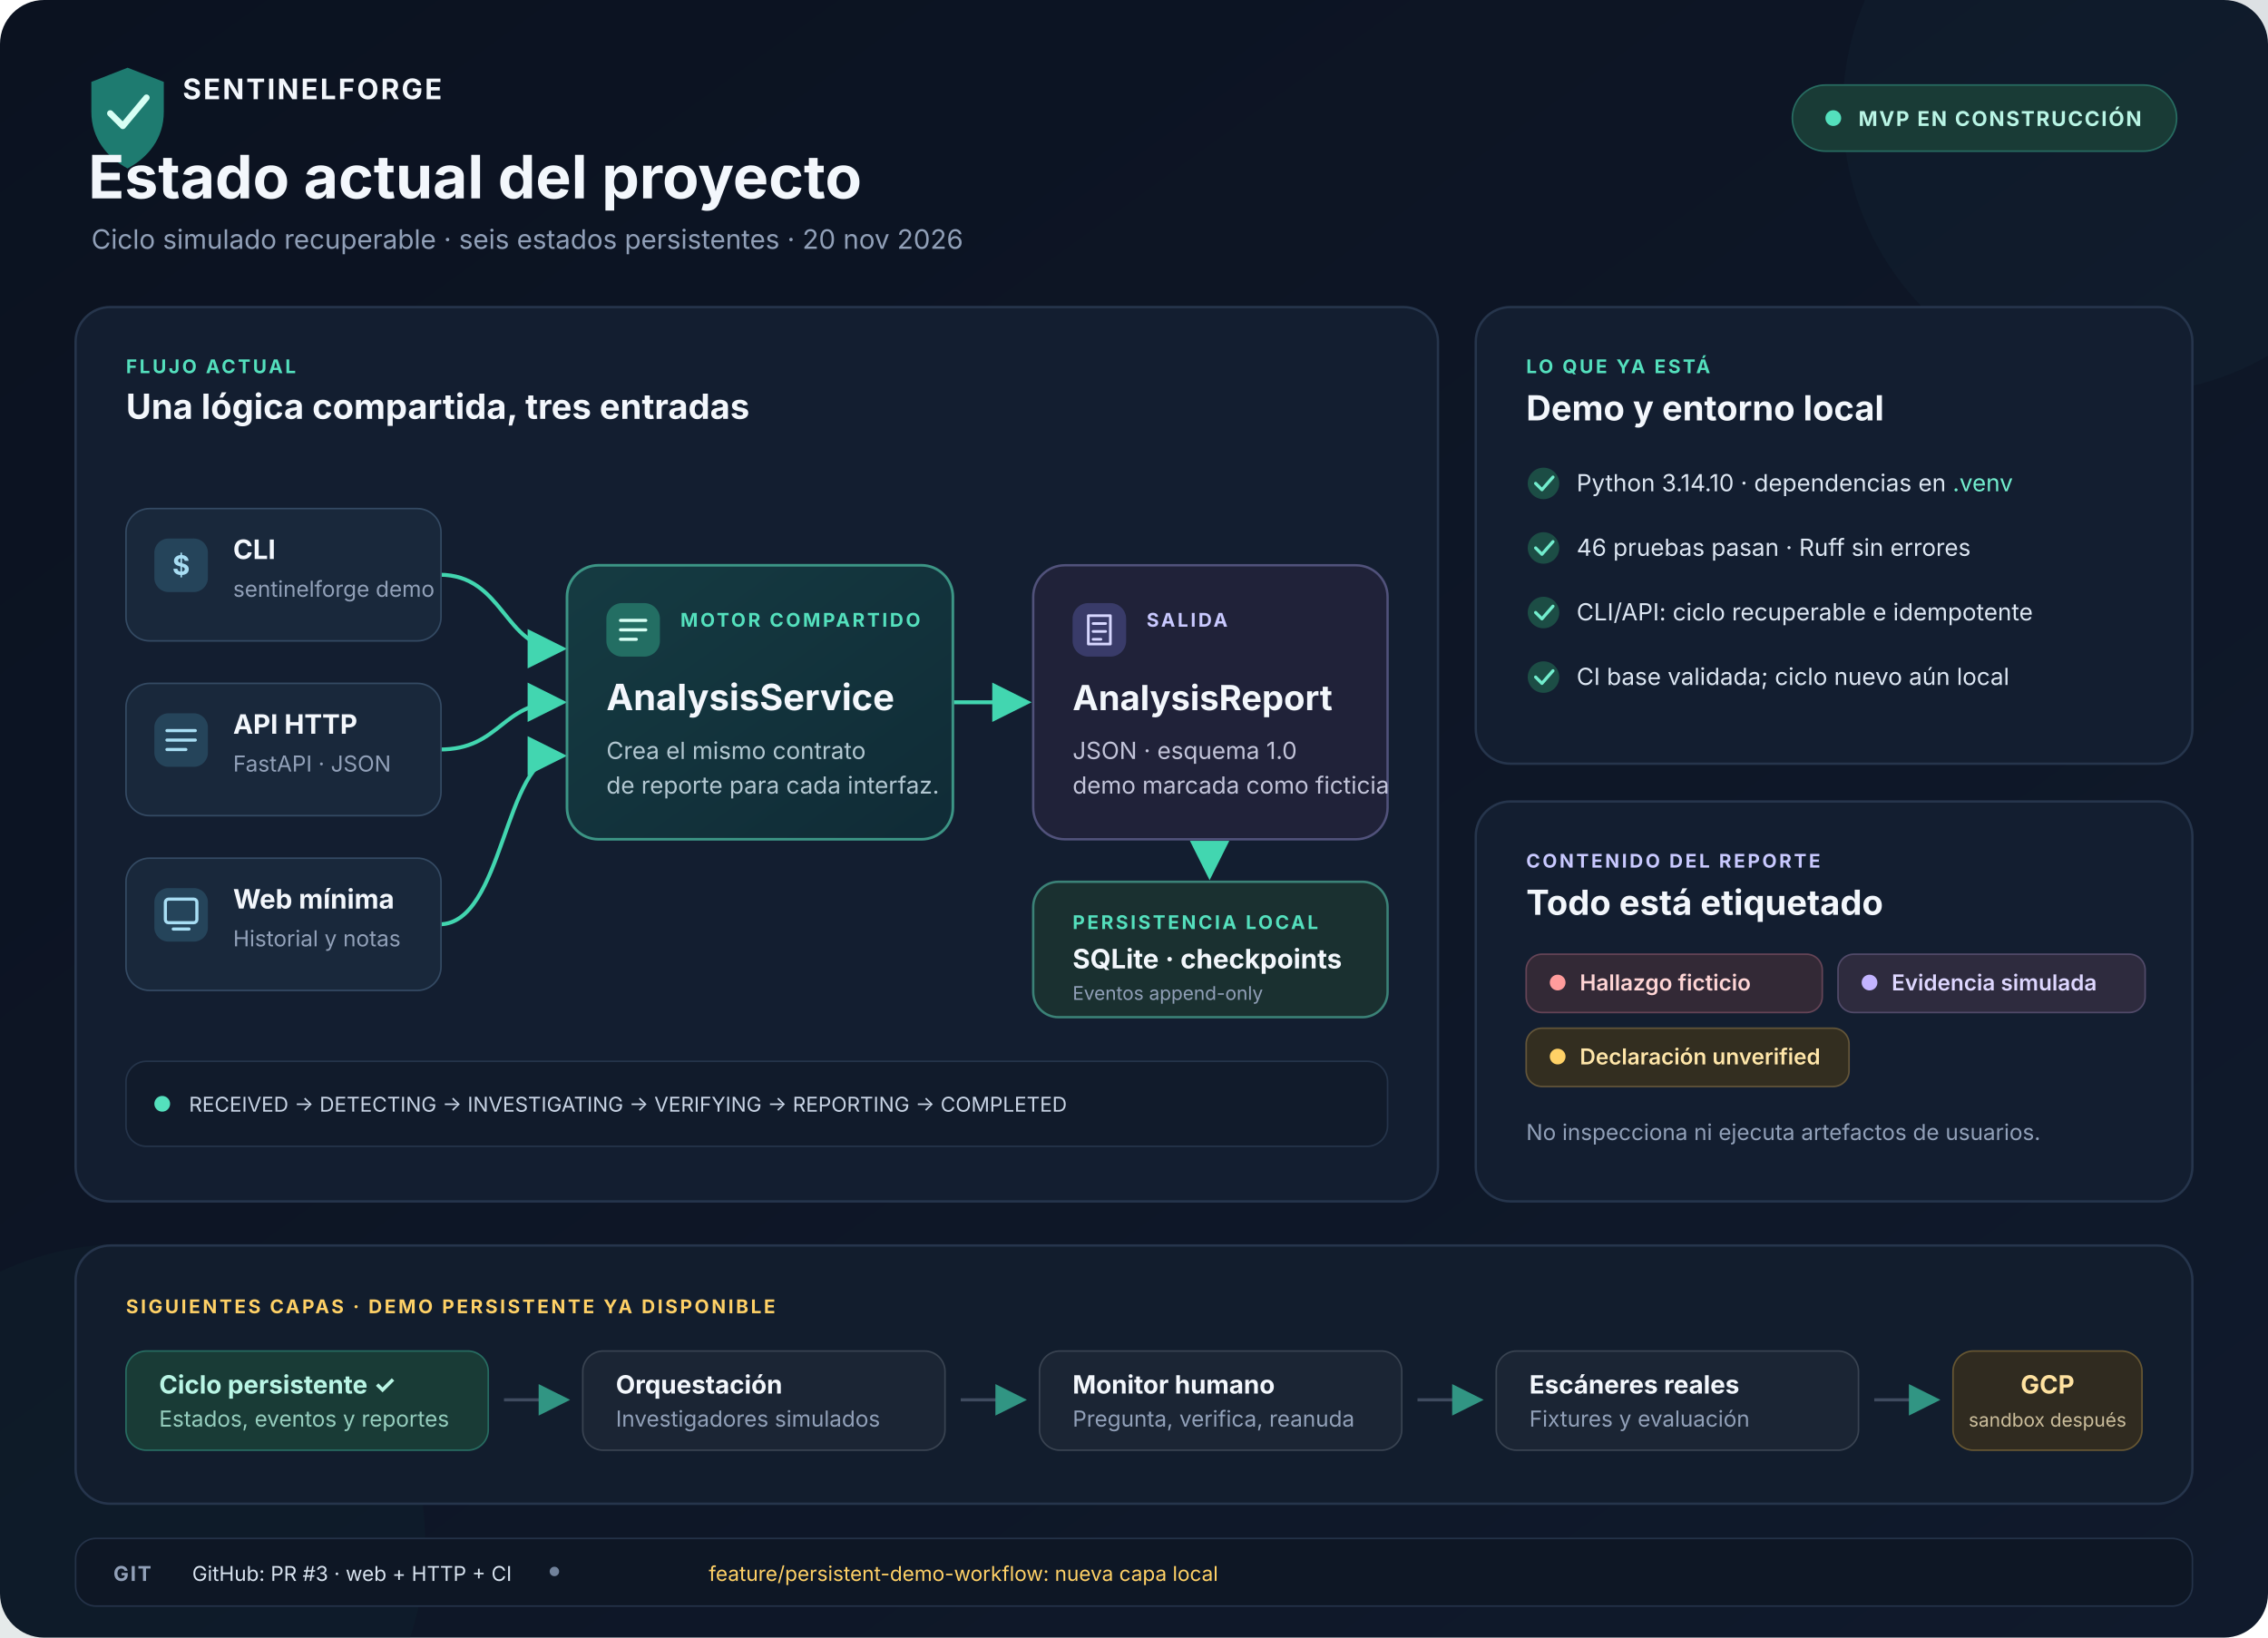
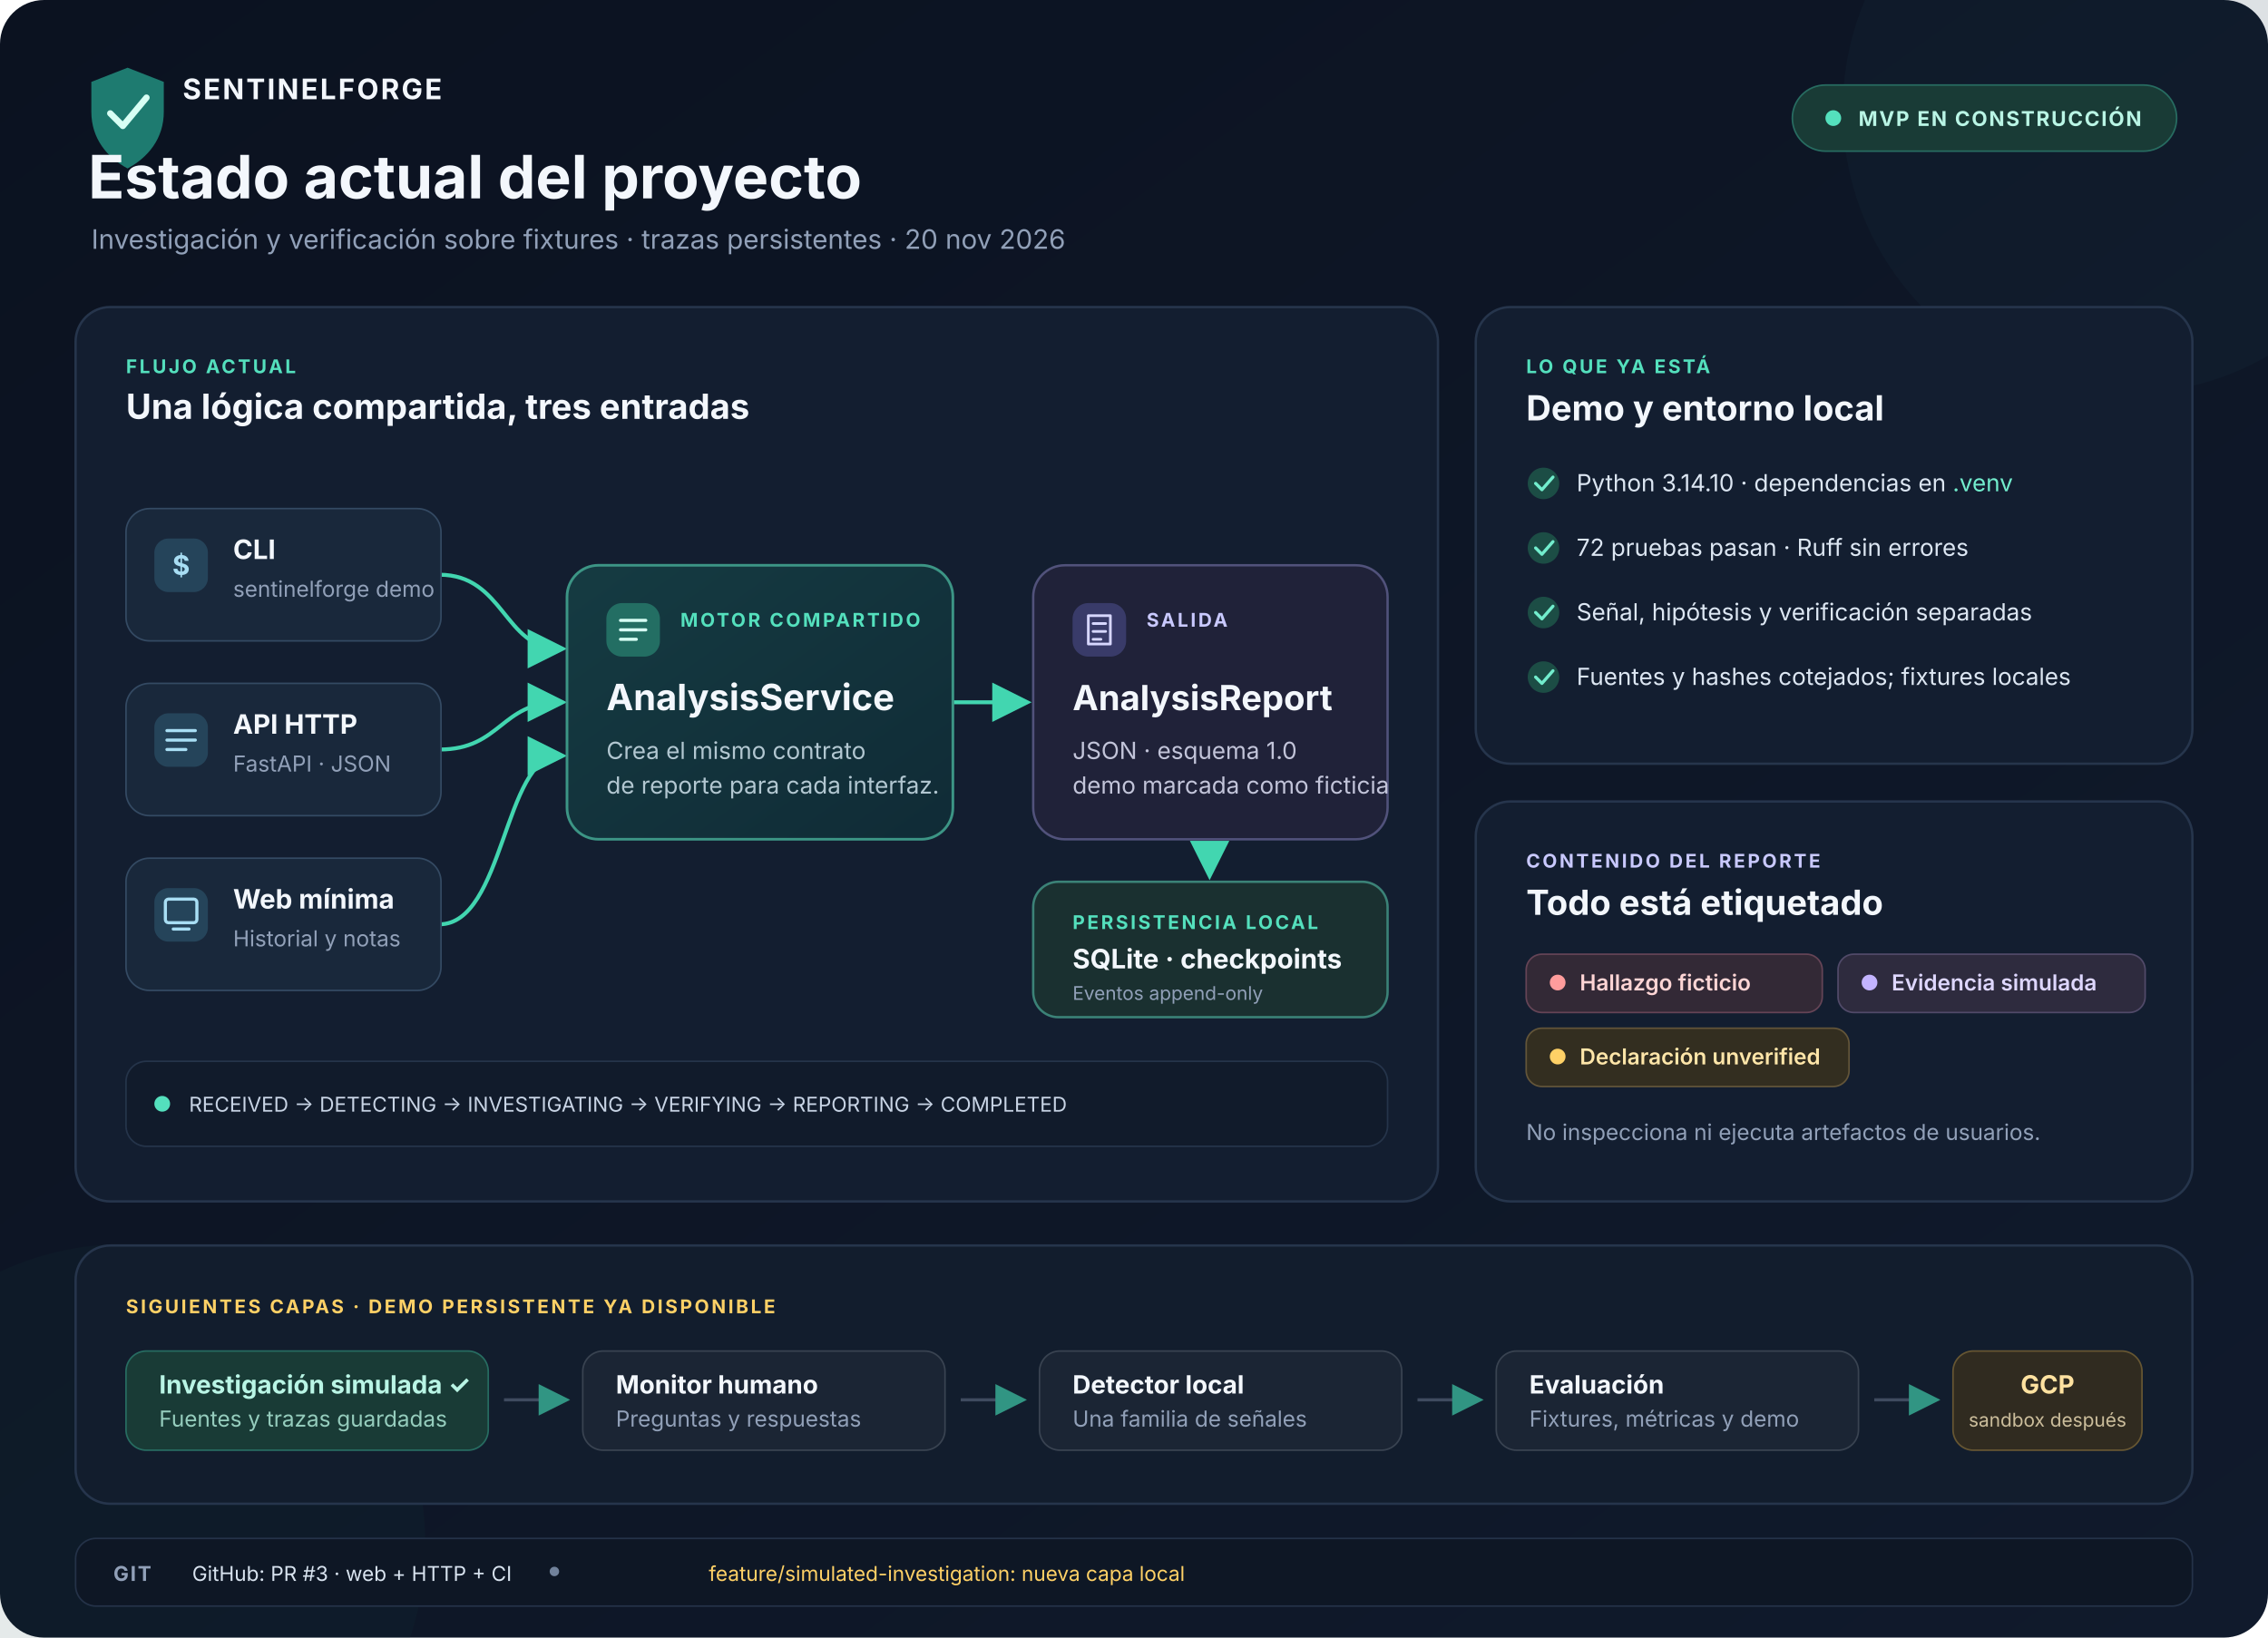
<svg xmlns="http://www.w3.org/2000/svg" width="1440" height="1040" viewBox="0 0 1440 1040" role="img" aria-labelledby="title desc">
  <defs>
    <linearGradient id="bg" x1="0" y1="0" x2="1" y2="1">
      <stop offset="0" stop-color="#0b1220" />
      <stop offset="1" stop-color="#101a2c" />
    </linearGradient>
    <linearGradient id="engine" x1="0" y1="0" x2="1" y2="1">
      <stop offset="0" stop-color="#153b42" />
      <stop offset="1" stop-color="#102b36" />
    </linearGradient>
    <marker id="arrow" markerWidth="10" markerHeight="10" refX="8" refY="5" orient="auto">
      <path d="M0 0 L10 5 L0 10 Z" fill="#42d6b0" />
    </marker>
    <style>
      text { font-family: Inter, "Segoe UI", Arial, sans-serif; }
      .muted { fill: #91a0b8; }
      .white { fill: #f3f7fc; }
      .teal { fill: #54e0bd; }
      .card { fill: #131e30; stroke: #26354c; stroke-width: 1.5; }
      .small { font-size: 14px; }
      .label { font-size: 12px; font-weight: 700; letter-spacing: 1.5px; }
      .body { font-size: 16px; }
    </style>
  </defs>
  <rect width="1440" height="1040" rx="28" fill="url(#bg)" />
  <circle cx="1350" cy="70" r="180" fill="#183747" opacity=".15" />
  <circle cx="80" cy="980" r="190" fill="#11413d" opacity=".11" />
  <g transform="translate(56 43)">
    <path d="M25 0 48 9v19c0 17-10 29-23 36C12 57 2 45 2 28V9Z" fill="#1e7b70" />
    <path d="m14 29 8 8 15-18" fill="none" stroke="#d7fff4" stroke-width="4" stroke-linecap="round" stroke-linejoin="round" />
  </g>
  <text x="116" y="63" class="white" font-size="18" font-weight="700" letter-spacing="1.3">SENTINELFORGE</text>
  <text x="56" y="126" class="white" font-size="38" font-weight="700">Estado actual del proyecto</text>
-   <text x="58" y="158" class="muted" font-size="17">Ciclo simulado recuperable · seis estados persistentes · 20 nov 2026</text>
+   <text x="58" y="158" class="muted" font-size="17">Investigación y verificación sobre fixtures · trazas persistentes · 20 nov 2026</text>
  <rect x="1138" y="54" width="244" height="42" rx="21" fill="#193b36" stroke="#276c61" />
  <circle cx="1164" cy="75" r="5" fill="#54e0bd" />
  <text x="1180" y="80" fill="#b9f5e5" font-size="13" font-weight="700" letter-spacing="1">MVP EN CONSTRUCCIÓN</text>
  <rect x="48" y="195" width="865" height="568" rx="22" class="card" />
  <text x="80" y="237" class="teal label">FLUJO ACTUAL</text>
  <text x="80" y="266" class="white" font-size="22" font-weight="700">Una lógica compartida, tres entradas</text>
  <path d="M279 365 C320 365 320 412 355 412" fill="none" stroke="#42d6b0" stroke-width="2.5" marker-end="url(#arrow)" />
  <path d="M279 476 C318 476 318 446 355 446" fill="none" stroke="#42d6b0" stroke-width="2.5" marker-end="url(#arrow)" />
  <path d="M279 587 C320 587 320 480 355 480" fill="none" stroke="#42d6b0" stroke-width="2.5" marker-end="url(#arrow)" />
  <path d="M603 446 L650 446" fill="none" stroke="#42d6b0" stroke-width="2.5" marker-end="url(#arrow)" />
  <g>
    <rect x="80" y="323" width="200" height="84" rx="15" fill="#19283b" stroke="#344a63" />
    <rect x="98" y="342" width="34" height="34" rx="9" fill="#25445a" />
    <text x="115" y="365" text-anchor="middle" fill="#a8def4" font-size="17" font-weight="700">$</text>
    <text x="148" y="355" class="white" font-size="17" font-weight="700">CLI</text>
    <text x="148" y="379" class="muted small">sentinelforge demo</text>
    <rect x="80" y="434" width="200" height="84" rx="15" fill="#19283b" stroke="#344a63" />
    <rect x="98" y="453" width="34" height="34" rx="9" fill="#25445a" />
    <path d="M106 464h18M106 470h18M106 476h12" stroke="#a8def4" stroke-width="2" stroke-linecap="round" />
    <text x="148" y="466" class="white" font-size="17" font-weight="700">API HTTP</text>
    <text x="148" y="490" class="muted small">FastAPI · JSON</text>
    <rect x="80" y="545" width="200" height="84" rx="15" fill="#19283b" stroke="#344a63" />
    <rect x="98" y="564" width="34" height="34" rx="9" fill="#25445a" />
    <rect x="105" y="571" width="20" height="15" rx="2" fill="none" stroke="#a8def4" stroke-width="2" />
    <path d="M110 590h10" stroke="#a8def4" stroke-width="2" stroke-linecap="round" />
    <text x="148" y="577" class="white" font-size="17" font-weight="700">Web mínima</text>
    <text x="148" y="601" class="muted small">Historial y notas</text>
  </g>
  <rect x="360" y="359" width="245" height="174" rx="20" fill="url(#engine)" stroke="#3c9585" stroke-width="1.7" />
  <rect x="385" y="383" width="34" height="34" rx="10" fill="#236e63" />
  <path d="M394 394h16M394 400h16M394 406h10" stroke="#d7fff4" stroke-width="2" stroke-linecap="round" />
  <text x="432" y="398" class="teal label">MOTOR COMPARTIDO</text>
  <text x="385" y="451" class="white" font-size="23" font-weight="700">AnalysisService</text>
  <text x="385" y="482" fill="#b2c7d1" font-size="15">Crea el mismo contrato</text>
  <text x="385" y="504" fill="#b2c7d1" font-size="15">de reporte para cada interfaz.</text>
  <rect x="656" y="359" width="225" height="174" rx="20" fill="#202239" stroke="#51527b" stroke-width="1.5" />
  <rect x="681" y="383" width="34" height="34" rx="10" fill="#393b69" />
  <path d="M691 391h14v18h-14zM694 396h8M694 401h8M694 406h5" fill="none" stroke="#d7d7ff" stroke-width="1.7" stroke-linecap="round" stroke-linejoin="round" />
  <text x="728" y="398" fill="#c9c9ff" class="label">SALIDA</text>
  <text x="681" y="451" class="white" font-size="22" font-weight="700">AnalysisReport</text>
  <text x="681" y="482" fill="#c2c4d9" font-size="15">JSON · esquema 1.0</text>
  <text x="681" y="504" fill="#c2c4d9" font-size="15">demo marcada como ficticia</text>
  <path d="M768 536 L768 554" fill="none" stroke="#42d6b0" stroke-width="2.5" marker-end="url(#arrow)" />
  <rect x="656" y="560" width="225" height="86" rx="16" fill="#1a3030" stroke="#3b8277" stroke-width="1.5" />
  <text x="681" y="590" class="teal label">PERSISTENCIA LOCAL</text>
  <text x="681" y="615" class="white" font-size="17" font-weight="700">SQLite · checkpoints</text>
  <text x="681" y="635" class="muted" font-size="12">Eventos append-only</text>
  <rect x="80" y="674" width="801" height="54" rx="13" fill="#111b2b" stroke="#25344a" />
  <circle cx="103" cy="701" r="5" fill="#54e0bd" />
  <text x="120" y="706" fill="#c8d4e5" font-size="13">RECEIVED → DETECTING → INVESTIGATING → VERIFYING → REPORTING → COMPLETED</text>
  <rect x="937" y="195" width="455" height="290" rx="22" class="card" />
  <text x="969" y="237" class="teal label">LO QUE YA ESTÁ</text>
  <text x="969" y="267" class="white" font-size="22" font-weight="700">Demo y entorno local</text>
  <g font-size="15">
    <circle cx="980" cy="307" r="10" fill="#1c4d45" />
    <path d="m975 307 4 4 7-8" fill="none" stroke="#72edcd" stroke-width="2" stroke-linecap="round" stroke-linejoin="round" />
    <text x="1001" y="312" fill="#dce6f2">Python 3.14.10 · dependencias en <tspan fill="#72edcd">.venv</tspan>
    </text>
    <circle cx="980" cy="348" r="10" fill="#1c4d45" />
    <path d="m975 348 4 4 7-8" fill="none" stroke="#72edcd" stroke-width="2" stroke-linecap="round" stroke-linejoin="round" />
-     <text x="1001" y="353" fill="#dce6f2">46 pruebas pasan · Ruff sin errores</text>
+     <text x="1001" y="353" fill="#dce6f2">72 pruebas pasan · Ruff sin errores</text>
    <circle cx="980" cy="389" r="10" fill="#1c4d45" />
    <path d="m975 389 4 4 7-8" fill="none" stroke="#72edcd" stroke-width="2" stroke-linecap="round" stroke-linejoin="round" />
-     <text x="1001" y="394" fill="#dce6f2">CLI/API: ciclo recuperable e idempotente</text>
+     <text x="1001" y="394" fill="#dce6f2">Señal, hipótesis y verificación separadas</text>
    <circle cx="980" cy="430" r="10" fill="#1c4d45" />
    <path d="m975 430 4 4 7-8" fill="none" stroke="#72edcd" stroke-width="2" stroke-linecap="round" stroke-linejoin="round" />
-     <text x="1001" y="435" fill="#dce6f2">CI base validada; ciclo nuevo aún local</text>
+     <text x="1001" y="435" fill="#dce6f2">Fuentes y hashes cotejados; fixtures locales</text>
  </g>
  <rect x="937" y="509" width="455" height="254" rx="22" class="card" />
  <text x="969" y="551" fill="#c9c9ff" class="label">CONTENIDO DEL REPORTE</text>
  <text x="969" y="581" class="white" font-size="22" font-weight="700">Todo está etiquetado</text>
  <rect x="969" y="606" width="188" height="37" rx="10" fill="#332936" stroke="#654456" />
  <circle cx="989" cy="624" r="5" fill="#ff9c9c" />
  <text x="1003" y="629" fill="#ffd5d5" font-size="14" font-weight="600">Hallazgo ficticio</text>
  <rect x="1167" y="606" width="195" height="37" rx="10" fill="#2e2b3e" stroke="#514a69" />
  <circle cx="1187" cy="624" r="5" fill="#c3b4ff" />
  <text x="1201" y="629" fill="#ded7ff" font-size="14" font-weight="600">Evidencia simulada</text>
  <rect x="969" y="653" width="205" height="37" rx="10" fill="#332e20" stroke="#635539" />
  <circle cx="989" cy="671" r="5" fill="#ffd166" />
  <text x="1003" y="676" fill="#ffe6a9" font-size="14" font-weight="600">Declaración unverified</text>
  <text x="969" y="724" class="muted" font-size="14">No inspecciona ni ejecuta artefactos de usuarios.</text>
  <rect x="48" y="791" width="1344" height="164" rx="22" fill="#121d2d" stroke="#26354c" stroke-width="1.5" />
  <text x="80" y="834" fill="#ffd166" class="label">SIGUIENTES CAPAS · DEMO PERSISTENTE YA DISPONIBLE</text>
  <g>
    <rect x="80" y="858" width="230" height="63" rx="13" fill="#193b36" stroke="#276c61" />
-     <text x="101" y="885" fill="#b9f5e5" font-size="16" font-weight="700">Ciclo persistente ✓</text>
-     <text x="101" y="906" fill="#95cdbd" class="small">Estados, eventos y reportes</text>
+     <text x="101" y="885" fill="#b9f5e5" font-size="16" font-weight="700">Investigación simulada ✓</text>
+     <text x="101" y="906" fill="#95cdbd" class="small">Fuentes y trazas guardadas</text>
    <path d="M320 889h38" stroke="#58647a" stroke-width="2" marker-end="url(#arrow)" opacity=".65" />
    <rect x="370" y="858" width="230" height="63" rx="13" fill="#1b2534" stroke="#394351" />
-     <text x="391" y="885" class="white" font-size="16" font-weight="700">Orquestación</text>
-     <text x="391" y="906" class="muted small">Investigadores simulados</text>
+     <text x="391" y="885" class="white" font-size="16" font-weight="700">Monitor humano</text>
+     <text x="391" y="906" class="muted small">Preguntas y respuestas</text>
    <path d="M610 889h38" stroke="#58647a" stroke-width="2" marker-end="url(#arrow)" opacity=".65" />
    <rect x="660" y="858" width="230" height="63" rx="13" fill="#1b2534" stroke="#394351" />
-     <text x="681" y="885" class="white" font-size="16" font-weight="700">Monitor humano</text>
-     <text x="681" y="906" class="muted small">Pregunta, verifica, reanuda</text>
+     <text x="681" y="885" class="white" font-size="16" font-weight="700">Detector local</text>
+     <text x="681" y="906" class="muted small">Una familia de señales</text>
    <path d="M900 889h38" stroke="#58647a" stroke-width="2" marker-end="url(#arrow)" opacity=".65" />
    <rect x="950" y="858" width="230" height="63" rx="13" fill="#1b2534" stroke="#394351" />
-     <text x="971" y="885" class="white" font-size="16" font-weight="700">Escáneres reales</text>
-     <text x="971" y="906" class="muted small">Fixtures y evaluación</text>
+     <text x="971" y="885" class="white" font-size="16" font-weight="700">Evaluación</text>
+     <text x="971" y="906" class="muted small">Fixtures, métricas y demo</text>
    <path d="M1190 889h38" stroke="#58647a" stroke-width="2" marker-end="url(#arrow)" opacity=".65" />
    <rect x="1240" y="858" width="120" height="63" rx="13" fill="#302b20" stroke="#665632" />
    <text x="1300" y="885" text-anchor="middle" fill="#ffe2a0" font-size="16" font-weight="700">GCP</text>
    <text x="1300" y="906" text-anchor="middle" fill="#cbbd9b" font-size="12">sandbox después</text>
  </g>
  <rect x="48" y="977" width="1344" height="43" rx="13" fill="#0e1725" stroke="#243248" />
  <text x="72" y="1004" class="muted" font-size="13" font-weight="700" letter-spacing="1">GIT</text>
  <text x="122" y="1004" fill="#d8e3ef" font-size="13">GitHub: PR #3 · web + HTTP + CI</text>
  <circle cx="352" cy="998" r="3" fill="#71829b" />
-   <text x="450" y="1004" fill="#ffd166" font-size="13">feature/persistent-demo-workflow: nueva capa local</text>
+   <text x="450" y="1004" fill="#ffd166" font-size="13">feature/simulated-investigation: nueva capa local</text>
</svg>
